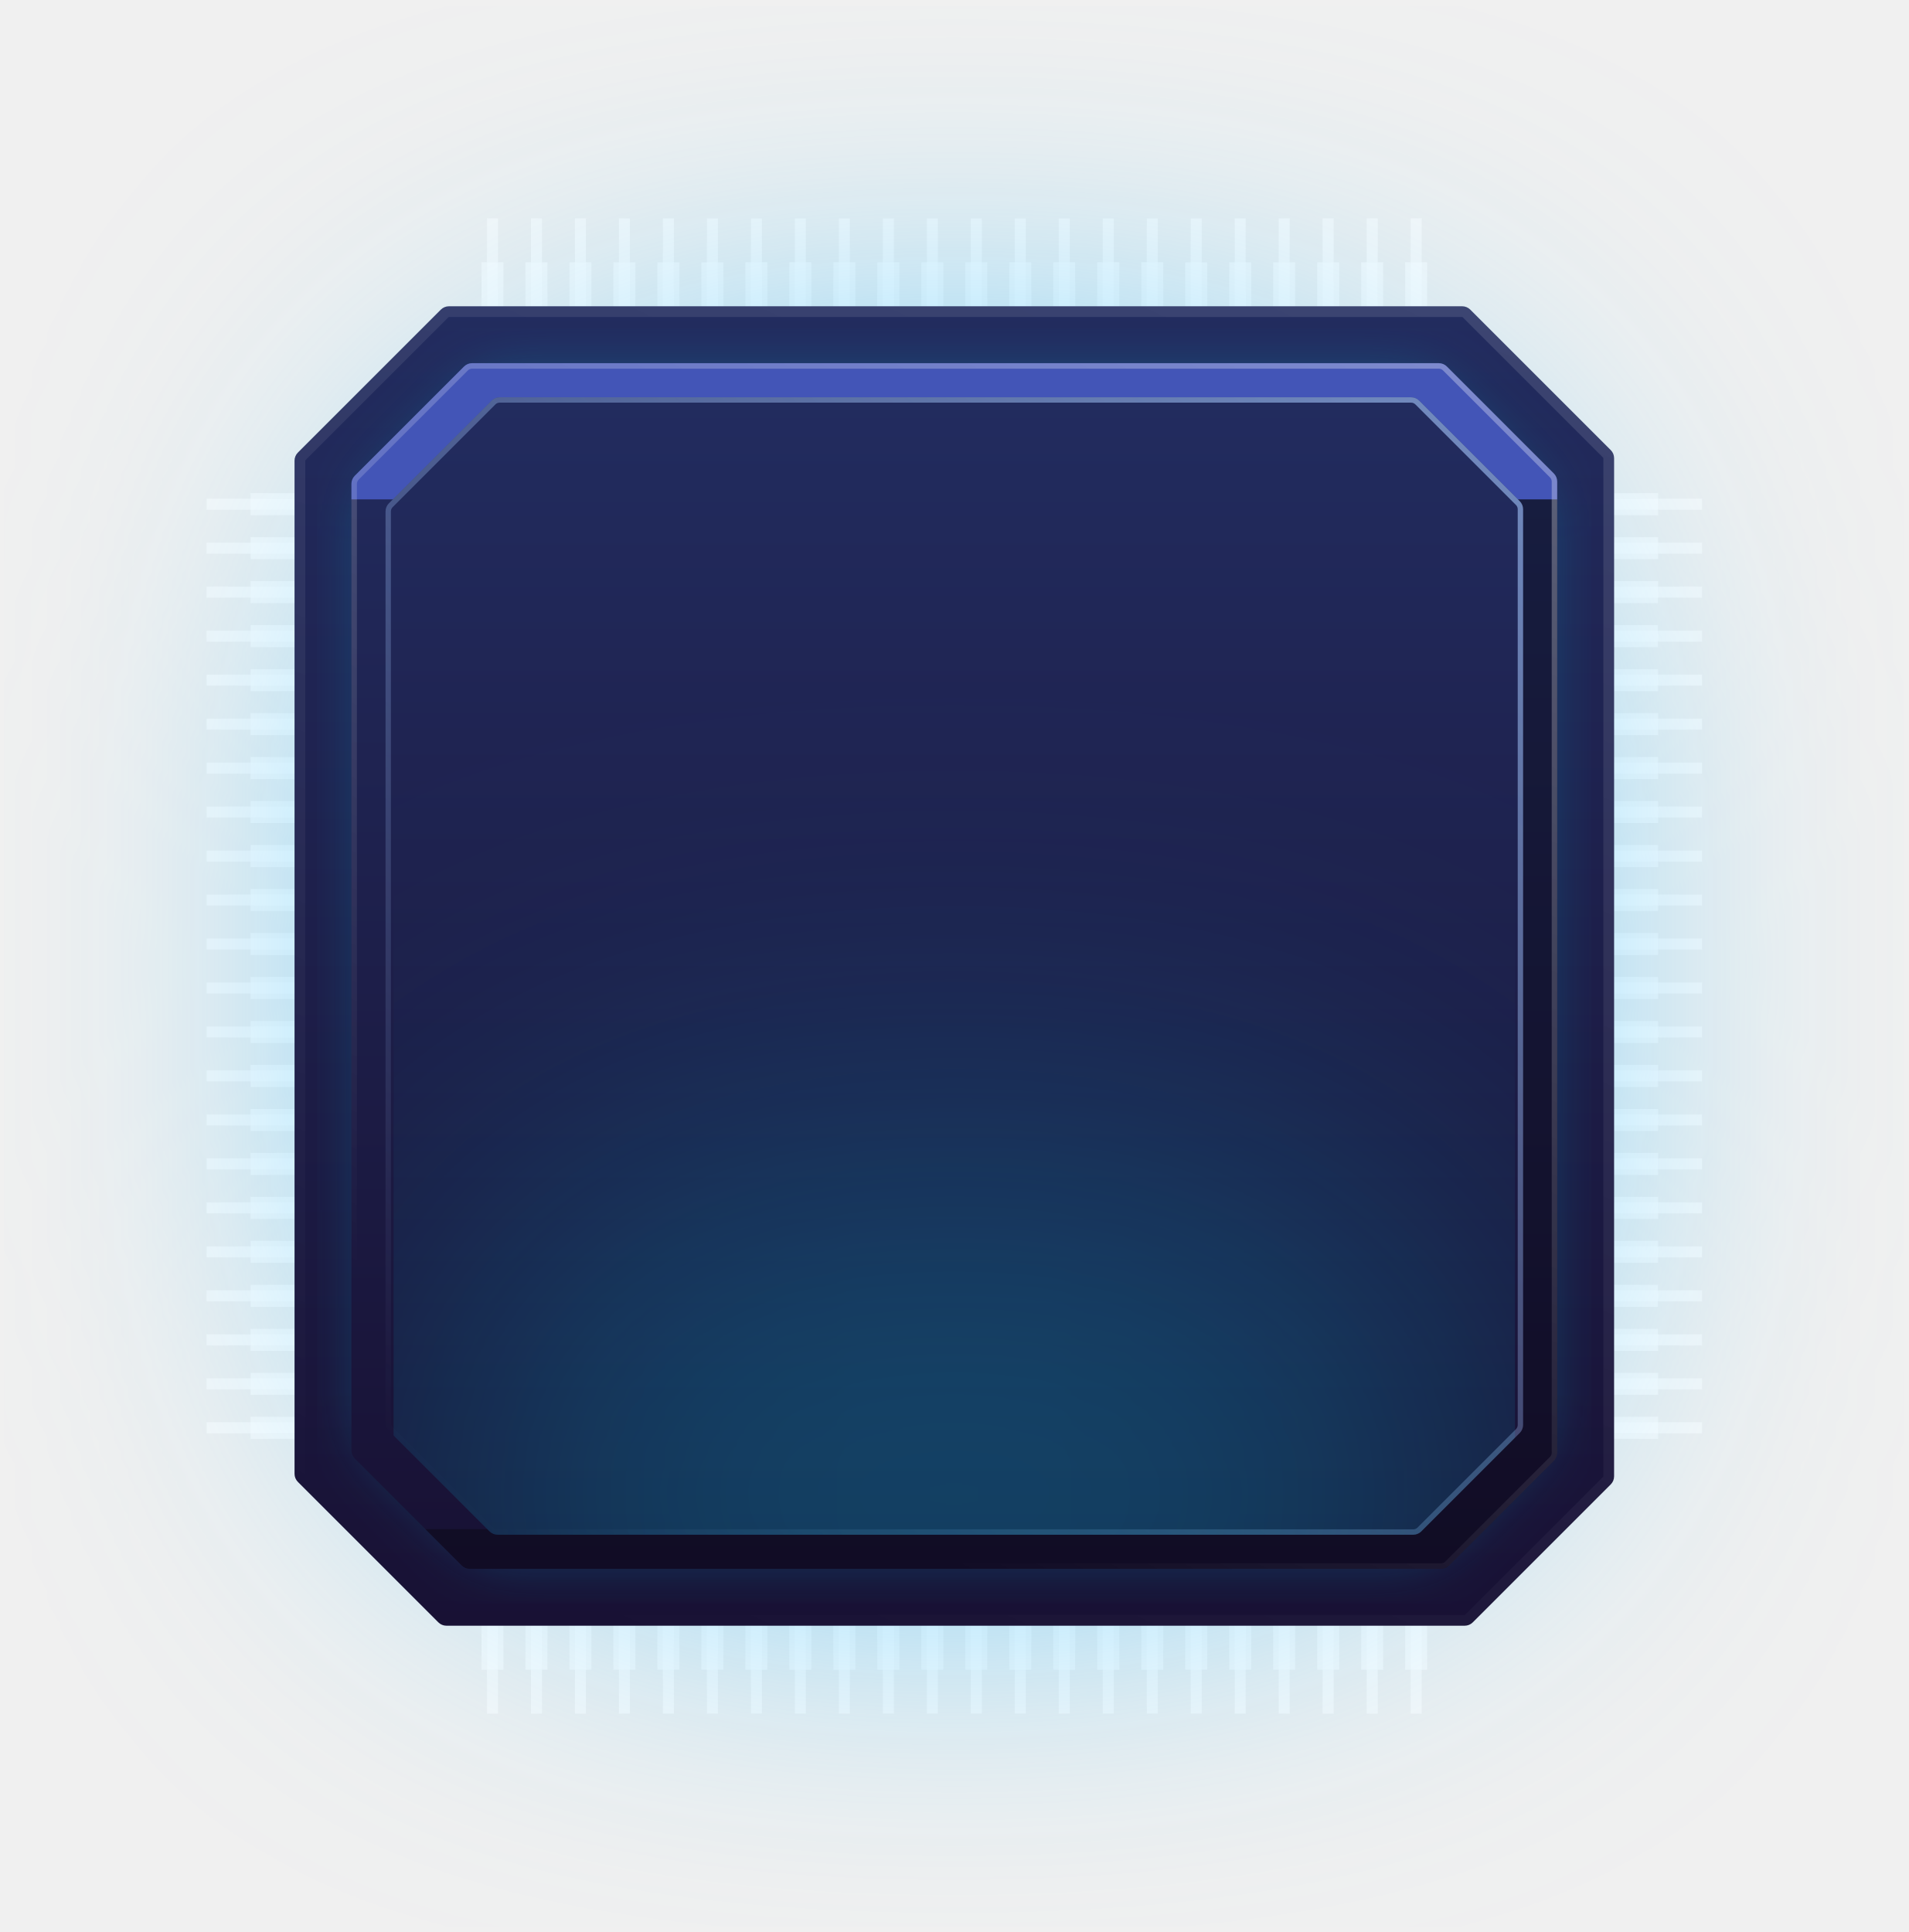
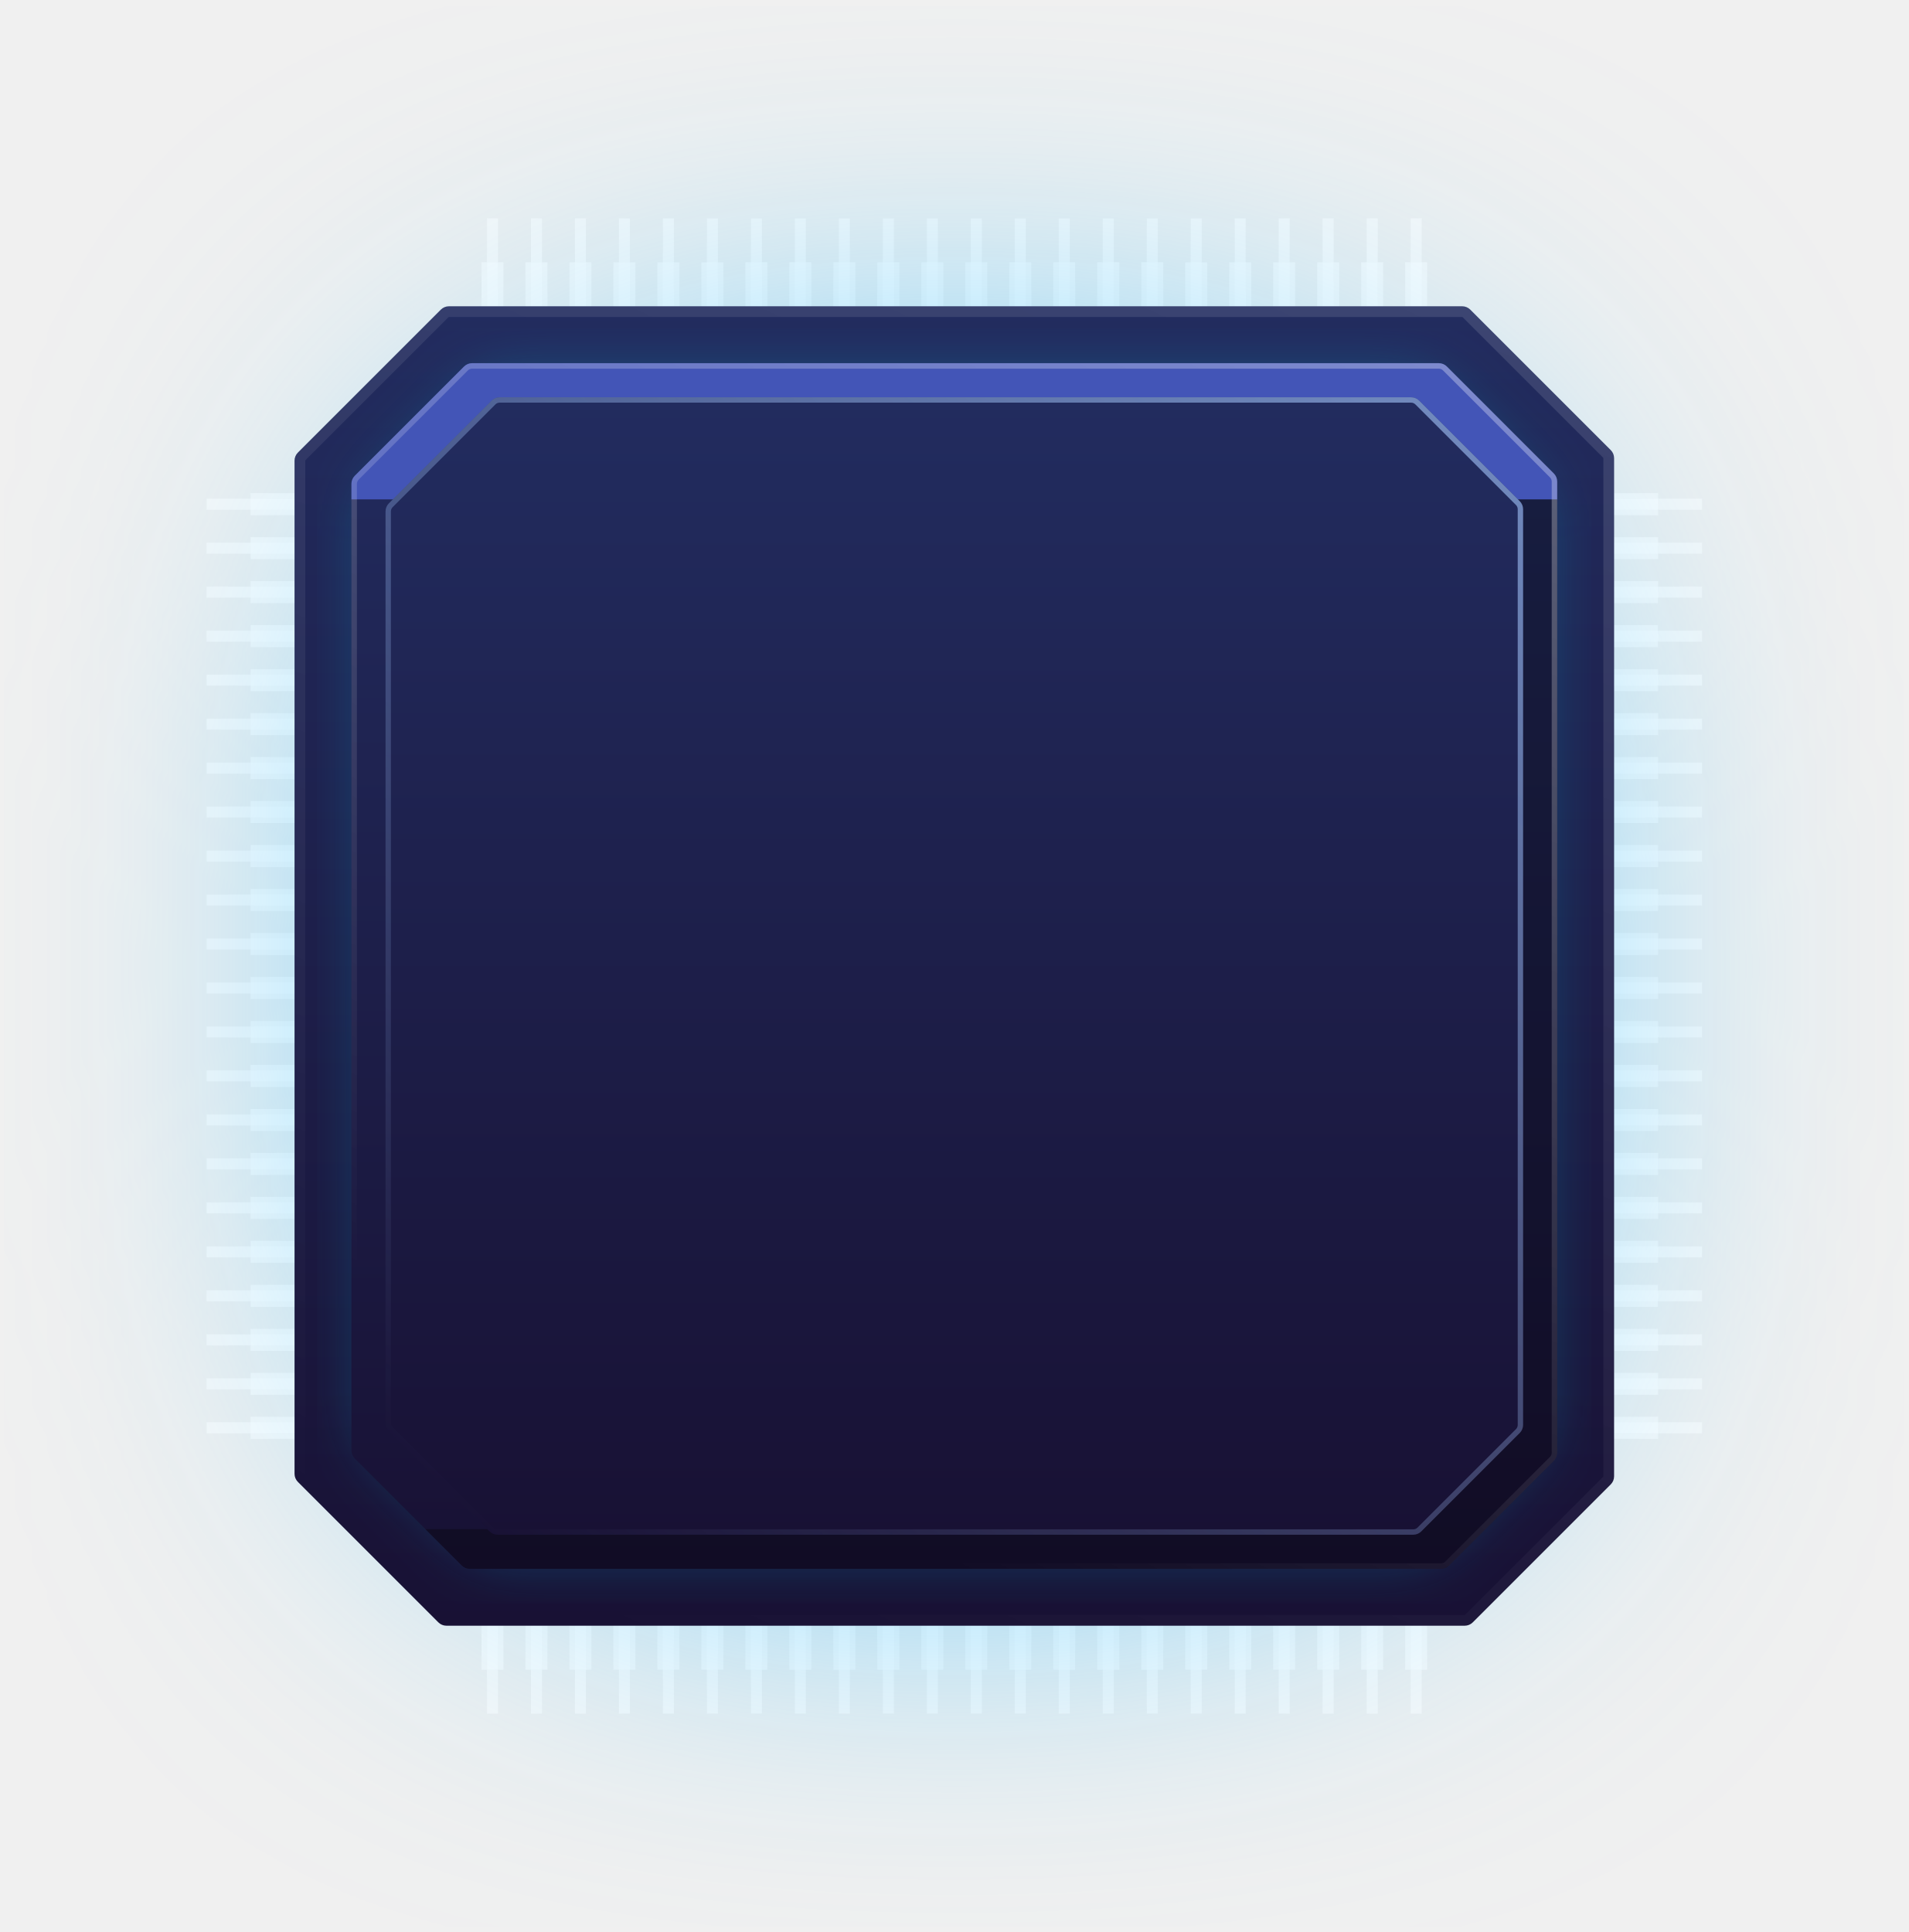
<svg xmlns="http://www.w3.org/2000/svg" width="162" height="164" viewBox="0 0 162 164" fill="none">
  <path d="M41.8 22.267L41.8 141.733" stroke="white" stroke-opacity="0.6" stroke-width="1.867" />
  <path d="M45.533 22.267L45.533 141.733" stroke="white" stroke-opacity="0.6" stroke-width="1.867" />
  <path d="M49.267 22.267L49.267 141.733" stroke="white" stroke-opacity="0.6" stroke-width="1.867" />
  <path d="M53 22.267L53 141.733" stroke="white" stroke-opacity="0.6" stroke-width="1.867" />
  <path d="M56.733 22.267L56.733 141.733" stroke="white" stroke-opacity="0.6" stroke-width="1.867" />
  <path d="M60.467 22.267L60.467 141.733" stroke="white" stroke-opacity="0.6" stroke-width="1.867" />
  <path d="M64.2 22.267L64.2 141.733" stroke="white" stroke-opacity="0.6" stroke-width="1.867" />
  <path d="M67.933 22.267L67.933 141.733" stroke="white" stroke-opacity="0.6" stroke-width="1.867" />
  <path d="M71.667 22.267L71.667 141.733" stroke="white" stroke-opacity="0.6" stroke-width="1.867" />
  <path d="M75.4 22.267L75.4 141.733" stroke="white" stroke-opacity="0.6" stroke-width="1.867" />
  <path d="M79.133 22.267L79.134 141.733" stroke="white" stroke-opacity="0.6" stroke-width="1.867" />
  <path d="M82.867 22.267L82.867 141.733" stroke="white" stroke-opacity="0.6" stroke-width="1.867" />
  <path d="M86.6 22.267L86.6 141.733" stroke="white" stroke-opacity="0.6" stroke-width="1.867" />
  <path d="M90.334 22.267L90.334 141.733" stroke="white" stroke-opacity="0.6" stroke-width="1.867" />
  <path d="M94.067 22.267L94.067 141.733" stroke="white" stroke-opacity="0.6" stroke-width="1.867" />
  <path d="M97.8 22.267L97.8 141.733" stroke="white" stroke-opacity="0.6" stroke-width="1.867" />
  <path d="M101.533 22.267L101.533 141.733" stroke="white" stroke-opacity="0.6" stroke-width="1.867" />
  <path d="M105.267 22.267L105.267 141.733" stroke="white" stroke-opacity="0.6" stroke-width="1.867" />
  <path d="M109 22.267L109 141.733" stroke="white" stroke-opacity="0.6" stroke-width="1.867" />
  <path d="M112.733 22.267L112.733 141.733" stroke="white" stroke-opacity="0.6" stroke-width="1.867" />
  <path d="M116.467 22.267L116.467 141.733" stroke="white" stroke-opacity="0.6" stroke-width="1.867" />
  <path d="M120.2 22.267L120.2 141.733" stroke="white" stroke-opacity="0.6" stroke-width="1.867" />
  <path d="M41.8 18.533L41.8 145.467" stroke="white" stroke-opacity="0.6" stroke-width="0.933" />
  <path d="M45.533 18.533L45.533 145.466" stroke="white" stroke-opacity="0.6" stroke-width="0.933" />
  <path d="M49.267 18.533L49.267 145.466" stroke="white" stroke-opacity="0.6" stroke-width="0.933" />
  <path d="M53 18.533L53 145.466" stroke="white" stroke-opacity="0.6" stroke-width="0.933" />
  <path d="M56.733 18.533L56.733 145.466" stroke="white" stroke-opacity="0.6" stroke-width="0.933" />
  <path d="M60.467 18.533L60.467 145.466" stroke="white" stroke-opacity="0.6" stroke-width="0.933" />
  <path d="M64.2 18.533L64.2 145.466" stroke="white" stroke-opacity="0.6" stroke-width="0.933" />
  <path d="M67.933 18.533L67.933 145.466" stroke="white" stroke-opacity="0.6" stroke-width="0.933" />
  <path d="M71.667 18.533L71.667 145.466" stroke="white" stroke-opacity="0.6" stroke-width="0.933" />
  <path d="M75.4 18.533L75.4 145.466" stroke="white" stroke-opacity="0.6" stroke-width="0.933" />
  <path d="M79.133 18.533L79.134 145.466" stroke="white" stroke-opacity="0.6" stroke-width="0.933" />
  <path d="M82.867 18.533L82.867 145.466" stroke="white" stroke-opacity="0.6" stroke-width="0.933" />
  <path d="M86.6 18.533L86.6 145.466" stroke="white" stroke-opacity="0.6" stroke-width="0.933" />
  <path d="M90.334 18.533L90.334 145.466" stroke="white" stroke-opacity="0.6" stroke-width="0.933" />
  <path d="M94.067 18.533L94.067 145.466" stroke="white" stroke-opacity="0.6" stroke-width="0.933" />
  <path d="M97.8 18.533L97.8 145.466" stroke="white" stroke-opacity="0.6" stroke-width="0.933" />
  <path d="M101.533 18.533L101.533 145.466" stroke="white" stroke-opacity="0.6" stroke-width="0.933" />
  <path d="M105.267 18.533L105.267 145.466" stroke="white" stroke-opacity="0.6" stroke-width="0.933" />
  <path d="M109 18.533L109 145.466" stroke="white" stroke-opacity="0.6" stroke-width="0.933" />
  <path d="M112.733 18.533L112.733 145.466" stroke="white" stroke-opacity="0.6" stroke-width="0.933" />
  <path d="M116.467 18.533L116.467 145.466" stroke="white" stroke-opacity="0.6" stroke-width="0.933" />
  <path d="M120.2 18.533L120.2 145.466" stroke="white" stroke-opacity="0.6" stroke-width="0.933" />
  <path d="M144.467 42.8L17.534 42.8" stroke="white" stroke-opacity="0.6" stroke-width="0.933" />
  <path d="M144.467 46.533L17.534 46.533" stroke="white" stroke-opacity="0.6" stroke-width="0.933" />
  <path d="M144.467 50.267L17.534 50.267" stroke="white" stroke-opacity="0.6" stroke-width="0.933" />
  <path d="M144.467 54L17.534 54" stroke="white" stroke-opacity="0.6" stroke-width="0.933" />
  <path d="M144.467 57.733L17.534 57.733" stroke="white" stroke-opacity="0.6" stroke-width="0.933" />
  <path d="M144.467 61.467L17.534 61.467" stroke="white" stroke-opacity="0.6" stroke-width="0.933" />
  <path d="M144.467 65.2L17.534 65.2" stroke="white" stroke-opacity="0.6" stroke-width="0.933" />
  <path d="M144.467 68.933L17.534 68.933" stroke="white" stroke-opacity="0.6" stroke-width="0.933" />
  <path d="M144.467 72.667L17.534 72.667" stroke="white" stroke-opacity="0.6" stroke-width="0.933" />
  <path d="M144.467 76.4L17.534 76.4" stroke="white" stroke-opacity="0.6" stroke-width="0.933" />
  <path d="M144.467 80.133L17.534 80.133" stroke="white" stroke-opacity="0.6" stroke-width="0.933" />
  <path d="M144.467 83.867L17.534 83.867" stroke="white" stroke-opacity="0.6" stroke-width="0.933" />
  <path d="M144.467 87.6L17.534 87.6" stroke="white" stroke-opacity="0.6" stroke-width="0.933" />
  <path d="M144.467 91.333L17.534 91.333" stroke="white" stroke-opacity="0.6" stroke-width="0.933" />
  <path d="M144.467 95.067L17.534 95.067" stroke="white" stroke-opacity="0.6" stroke-width="0.933" />
  <path d="M144.467 98.8L17.534 98.8" stroke="white" stroke-opacity="0.6" stroke-width="0.933" />
  <path d="M144.467 102.533L17.534 102.533" stroke="white" stroke-opacity="0.6" stroke-width="0.933" />
  <path d="M144.467 106.267L17.534 106.267" stroke="white" stroke-opacity="0.6" stroke-width="0.933" />
  <path d="M144.467 110L17.534 110" stroke="white" stroke-opacity="0.6" stroke-width="0.933" />
  <path d="M144.467 113.733L17.534 113.733" stroke="white" stroke-opacity="0.6" stroke-width="0.933" />
  <path d="M144.467 117.467L17.534 117.467" stroke="white" stroke-opacity="0.6" stroke-width="0.933" />
  <path d="M144.467 121.2L17.534 121.2" stroke="white" stroke-opacity="0.6" stroke-width="0.933" />
  <path d="M140.733 42.8L21.267 42.8" stroke="white" stroke-opacity="0.6" stroke-width="1.867" />
  <path d="M140.733 46.533L21.267 46.533" stroke="white" stroke-opacity="0.6" stroke-width="1.867" />
  <path d="M140.733 50.267L21.267 50.267" stroke="white" stroke-opacity="0.6" stroke-width="1.867" />
  <path d="M140.733 54L21.267 54" stroke="white" stroke-opacity="0.6" stroke-width="1.867" />
  <path d="M140.733 57.733L21.267 57.733" stroke="white" stroke-opacity="0.6" stroke-width="1.867" />
  <path d="M140.733 61.467L21.267 61.467" stroke="white" stroke-opacity="0.6" stroke-width="1.867" />
  <path d="M140.733 65.2L21.267 65.2" stroke="white" stroke-opacity="0.6" stroke-width="1.867" />
  <path d="M140.733 68.933L21.267 68.933" stroke="white" stroke-opacity="0.6" stroke-width="1.867" />
  <path d="M140.733 72.667L21.267 72.667" stroke="white" stroke-opacity="0.6" stroke-width="1.867" />
  <path d="M140.733 76.4L21.267 76.4" stroke="white" stroke-opacity="0.6" stroke-width="1.867" />
  <path d="M140.733 80.133L21.267 80.133" stroke="white" stroke-opacity="0.6" stroke-width="1.867" />
  <path d="M140.733 83.867L21.267 83.867" stroke="white" stroke-opacity="0.6" stroke-width="1.867" />
  <path d="M140.733 87.6L21.267 87.6" stroke="white" stroke-opacity="0.6" stroke-width="1.867" />
  <path d="M140.733 91.333L21.267 91.333" stroke="white" stroke-opacity="0.6" stroke-width="1.867" />
  <path d="M140.733 95.067L21.267 95.067" stroke="white" stroke-opacity="0.6" stroke-width="1.867" />
  <path d="M140.733 98.8L21.267 98.8" stroke="white" stroke-opacity="0.6" stroke-width="1.867" />
  <path d="M140.733 102.533L21.267 102.533" stroke="white" stroke-opacity="0.6" stroke-width="1.867" />
  <path d="M140.733 106.267L21.267 106.267" stroke="white" stroke-opacity="0.6" stroke-width="1.867" />
  <path d="M140.733 110L21.267 110" stroke="white" stroke-opacity="0.6" stroke-width="1.867" />
  <path d="M140.733 113.733L21.267 113.733" stroke="white" stroke-opacity="0.6" stroke-width="1.867" />
  <path d="M140.733 117.467L21.267 117.467" stroke="white" stroke-opacity="0.6" stroke-width="1.867" />
  <path d="M140.733 121.2L21.267 121.2" stroke="white" stroke-opacity="0.6" stroke-width="1.867" />
  <g filter="url(#filter0_f_13_11318)">
    <rect x="37.702" y="37.86" width="86.504" height="88.325" rx="21.854" fill="#2FBDFF" />
  </g>
  <mask id="path-90-inside-1_13_11318" fill="white">
    <path fill-rule="evenodd" clip-rule="evenodd" d="M37.419 26.283C37.6 26.102 37.846 26 38.102 26H124.109C124.365 26 124.611 26.102 124.792 26.283L136.717 38.208C136.898 38.389 137 38.634 137 38.891V125.322C137 125.578 136.898 125.823 136.717 126.004L125.005 137.717C124.824 137.898 124.578 138 124.322 138H37.891C37.635 138 37.389 137.898 37.208 137.717L25.283 125.792C25.102 125.611 25 125.365 25 125.109V39.102C25 38.846 25.102 38.6 25.283 38.419L37.419 26.283Z" />
  </mask>
  <path fill-rule="evenodd" clip-rule="evenodd" d="M37.419 26.283C37.6 26.102 37.846 26 38.102 26H124.109C124.365 26 124.611 26.102 124.792 26.283L136.717 38.208C136.898 38.389 137 38.634 137 38.891V125.322C137 125.578 136.898 125.823 136.717 126.004L125.005 137.717C124.824 137.898 124.578 138 124.322 138H37.891C37.635 138 37.389 137.898 37.208 137.717L25.283 125.792C25.102 125.611 25 125.365 25 125.109V39.102C25 38.846 25.102 38.6 25.283 38.419L37.419 26.283Z" fill="url(#paint0_linear_13_11318)" />
-   <path d="M25.283 38.419L25.927 39.063L25.283 38.419ZM25.283 125.792L24.639 126.436L25.283 125.792ZM37.208 137.717L36.564 138.361L36.564 138.361L37.208 137.717ZM136.717 38.208L137.361 37.564L136.717 38.208ZM124.792 26.283L124.148 26.927L124.792 26.283ZM124.109 25.089H38.102V26.91H124.109V25.089ZM137.361 37.564L125.436 25.639L124.148 26.927L136.073 38.852L137.361 37.564ZM137.911 125.322V38.891H136.089V125.322H137.911ZM125.648 138.361L137.361 126.648L136.073 125.361L124.361 137.073L125.648 138.361ZM37.891 138.91H124.322V137.089H37.891V138.91ZM24.639 126.436L36.564 138.361L37.852 137.073L25.927 125.148L24.639 126.436ZM24.089 39.102V125.109H25.911V39.102H24.089ZM36.775 25.639L24.639 37.775L25.927 39.063L38.063 26.927L36.775 25.639ZM25.911 39.102C25.911 39.087 25.916 39.073 25.927 39.063L24.639 37.775C24.287 38.127 24.089 38.604 24.089 39.102H25.911ZM25.927 125.148C25.916 125.138 25.911 125.124 25.911 125.109H24.089C24.089 125.607 24.287 126.084 24.639 126.436L25.927 125.148ZM37.891 137.089C37.876 137.089 37.862 137.084 37.852 137.073L36.564 138.361C36.916 138.713 37.393 138.91 37.891 138.91V137.089ZM124.361 137.073C124.35 137.084 124.336 137.089 124.322 137.089V138.91C124.819 138.91 125.297 138.713 125.648 138.361L124.361 137.073ZM136.089 125.322C136.089 125.336 136.084 125.35 136.073 125.361L137.361 126.648C137.713 126.296 137.911 125.819 137.911 125.322H136.089ZM136.073 38.852C136.084 38.862 136.089 38.876 136.089 38.891H137.911C137.911 38.393 137.713 37.916 137.361 37.564L136.073 38.852ZM38.102 25.089C37.605 25.089 37.127 25.287 36.775 25.639L38.063 26.927C38.074 26.916 38.087 26.91 38.102 26.91V25.089ZM124.109 26.91C124.124 26.91 124.138 26.916 124.148 26.927L125.436 25.639C125.084 25.287 124.607 25.089 124.109 25.089V26.91Z" fill="url(#paint1_linear_13_11318)" fill-opacity="0.12" mask="url(#path-90-inside-1_13_11318)" />
+   <path d="M25.283 38.419L25.927 39.063L25.283 38.419ZM25.283 125.792L24.639 126.436L25.283 125.792ZM37.208 137.717L36.564 138.361L37.208 137.717ZM136.717 38.208L137.361 37.564L136.717 38.208ZM124.792 26.283L124.148 26.927L124.792 26.283ZM124.109 25.089H38.102V26.91H124.109V25.089ZM137.361 37.564L125.436 25.639L124.148 26.927L136.073 38.852L137.361 37.564ZM137.911 125.322V38.891H136.089V125.322H137.911ZM125.648 138.361L137.361 126.648L136.073 125.361L124.361 137.073L125.648 138.361ZM37.891 138.91H124.322V137.089H37.891V138.91ZM24.639 126.436L36.564 138.361L37.852 137.073L25.927 125.148L24.639 126.436ZM24.089 39.102V125.109H25.911V39.102H24.089ZM36.775 25.639L24.639 37.775L25.927 39.063L38.063 26.927L36.775 25.639ZM25.911 39.102C25.911 39.087 25.916 39.073 25.927 39.063L24.639 37.775C24.287 38.127 24.089 38.604 24.089 39.102H25.911ZM25.927 125.148C25.916 125.138 25.911 125.124 25.911 125.109H24.089C24.089 125.607 24.287 126.084 24.639 126.436L25.927 125.148ZM37.891 137.089C37.876 137.089 37.862 137.084 37.852 137.073L36.564 138.361C36.916 138.713 37.393 138.91 37.891 138.91V137.089ZM124.361 137.073C124.35 137.084 124.336 137.089 124.322 137.089V138.91C124.819 138.91 125.297 138.713 125.648 138.361L124.361 137.073ZM136.089 125.322C136.089 125.336 136.084 125.35 136.073 125.361L137.361 126.648C137.713 126.296 137.911 125.819 137.911 125.322H136.089ZM136.073 38.852C136.084 38.862 136.089 38.876 136.089 38.891H137.911C137.911 38.393 137.713 37.916 137.361 37.564L136.073 38.852ZM38.102 25.089C37.605 25.089 37.127 25.287 36.775 25.639L38.063 26.927C38.074 26.916 38.087 26.91 38.102 26.91V25.089ZM124.109 26.91C124.124 26.91 124.138 26.916 124.148 26.927L125.436 25.639C125.084 25.287 124.607 25.089 124.109 25.089V26.91Z" fill="url(#paint1_linear_13_11318)" fill-opacity="0.12" mask="url(#path-90-inside-1_13_11318)" />
  <g filter="url(#filter1_f_13_11318)">
    <path d="M33.007 42.727L33.462 43.182L33.007 42.727ZM33.007 121.455L33.462 121L33.007 121.455ZM41.544 129.993L41.089 130.448L41.544 129.993ZM128.993 42.544L129.448 42.089L128.993 42.544ZM120.456 34.007L120.001 34.462L120.456 34.007ZM119.773 33.08H42.41V34.368H119.773V33.08ZM129.448 42.089L120.911 33.552L120.001 34.462L128.538 42.999L129.448 42.089ZM129.92 120.956V43.227H128.632V120.956H129.92ZM121.094 130.448L129.448 122.094L128.538 121.183L120.184 129.538L121.094 130.448ZM42.227 130.919H119.956V129.632H42.227V130.919ZM32.552 121.91L41.089 130.448L42 129.538L33.462 121L32.552 121.91ZM32.08 43.41V120.773H33.368V43.41H32.08ZM41.272 33.552L32.552 42.272L33.462 43.182L42.182 34.462L41.272 33.552ZM33.368 43.41C33.368 43.325 33.402 43.243 33.462 43.182L32.552 42.272C32.25 42.574 32.08 42.983 32.08 43.41H33.368ZM33.462 121C33.402 120.94 33.368 120.858 33.368 120.773H32.08C32.08 121.199 32.25 121.609 32.552 121.91L33.462 121ZM42.227 129.632C42.142 129.632 42.06 129.598 42 129.538L41.089 130.448C41.391 130.75 41.8 130.919 42.227 130.919V129.632ZM120.184 129.538C120.123 129.598 120.041 129.632 119.956 129.632V130.919C120.383 130.919 120.792 130.75 121.094 130.448L120.184 129.538ZM128.632 120.956C128.632 121.041 128.598 121.123 128.538 121.183L129.448 122.094C129.75 121.792 129.92 121.383 129.92 120.956H128.632ZM128.538 42.999C128.598 43.059 128.632 43.141 128.632 43.227H129.92C129.92 42.8 129.75 42.391 129.448 42.089L128.538 42.999ZM42.41 33.08C41.983 33.08 41.574 33.25 41.272 33.552L42.182 34.462C42.243 34.401 42.325 34.368 42.41 34.368V33.08ZM119.773 34.368C119.858 34.368 119.94 34.401 120.001 34.462L120.911 33.552C120.609 33.25 120.2 33.08 119.773 33.08V34.368Z" fill="#02AACF" />
  </g>
  <path fill-rule="evenodd" clip-rule="evenodd" d="M39.388 31.11C39.569 30.929 39.814 30.828 40.07 30.828H122.123C122.379 30.828 122.625 30.929 122.806 31.11L131.89 40.194C132.071 40.375 132.172 40.621 132.172 40.877V123.317C132.172 123.573 132.071 123.819 131.89 124L123 132.889C122.819 133.071 122.574 133.172 122.317 133.172H39.877C39.621 133.172 39.375 133.071 39.194 132.889L30.11 123.806C29.929 123.625 29.828 123.379 29.828 123.123V41.07C29.828 40.814 29.929 40.569 30.11 40.387L39.388 31.11Z" fill="url(#paint2_linear_13_11318)" />
  <mask id="mask0_13_11318" style="mask-type:alpha" maskUnits="userSpaceOnUse" x="31" y="29" width="123" height="127">
    <path fill-rule="evenodd" clip-rule="evenodd" d="M127.894 29.642H153.39V137.089L144.285 137.089L138.821 137.089V155.301L31.374 155.301L31.374 129.805L118.789 129.805V121.61H127.894V29.642Z" fill="black" />
  </mask>
  <g mask="url(#mask0_13_11318)">
    <path fill-rule="evenodd" clip-rule="evenodd" d="M39.388 31.11C39.569 30.929 39.814 30.828 40.07 30.828H122.123C122.379 30.828 122.625 30.929 122.806 31.11L131.89 40.194C132.071 40.375 132.172 40.621 132.172 40.877V123.317C132.172 123.573 132.071 123.819 131.89 124L123 132.89C122.819 133.071 122.574 133.172 122.317 133.172H39.877C39.621 133.172 39.375 133.071 39.194 132.89L30.11 123.806C29.929 123.625 29.828 123.379 29.828 123.123V41.07C29.828 40.814 29.929 40.569 30.11 40.387L39.388 31.11Z" fill="black" fill-opacity="0.3" />
  </g>
  <mask id="mask1_13_11318" style="mask-type:alpha" maskUnits="userSpaceOnUse" x="29" y="29" width="104" height="14">
    <rect x="29.553" y="29.642" width="102.894" height="12.748" fill="#4355B7" />
  </mask>
  <g mask="url(#mask1_13_11318)">
-     <path fill-rule="evenodd" clip-rule="evenodd" d="M39.388 31.11C39.569 30.929 39.814 30.828 40.07 30.828H122.123C122.379 30.828 122.625 30.929 122.806 31.11L131.89 40.194C132.071 40.376 132.172 40.621 132.172 40.877V123.317C132.172 123.574 132.071 123.819 131.89 124L123 132.89C122.819 133.071 122.574 133.172 122.317 133.172H39.877C39.621 133.172 39.375 133.071 39.194 132.89L30.11 123.806C29.929 123.625 29.828 123.379 29.828 123.123V41.07C29.828 40.814 29.929 40.569 30.11 40.388L39.388 31.11Z" fill="#4355B7" />
+     <path fill-rule="evenodd" clip-rule="evenodd" d="M39.388 31.11C39.569 30.929 39.814 30.828 40.07 30.828H122.123C122.379 30.828 122.625 30.929 122.806 31.11L131.89 40.194C132.071 40.376 132.172 40.621 132.172 40.877V123.317C132.172 123.574 132.071 123.819 131.89 124L123 132.89C122.819 133.071 122.574 133.172 122.317 133.172H39.877C39.621 133.172 39.375 133.071 39.194 132.89L30.11 123.806C29.929 123.625 29.828 123.38 29.828 123.123V41.07C29.828 40.814 29.929 40.569 30.11 40.388L39.388 31.11Z" fill="#4355B7" />
  </g>
  <mask id="path-98-inside-2_13_11318" fill="white">
    <path fill-rule="evenodd" clip-rule="evenodd" d="M41.727 34.007C41.908 33.826 42.154 33.724 42.41 33.724H119.773C120.029 33.724 120.275 33.826 120.456 34.007L128.993 42.544C129.174 42.725 129.276 42.971 129.276 43.227V120.955C129.276 121.212 129.174 121.457 128.993 121.638L120.638 129.993C120.457 130.174 120.212 130.276 119.956 130.276H42.227C41.971 130.276 41.726 130.174 41.545 129.993L33.007 121.455C32.826 121.274 32.724 121.029 32.724 120.772V43.41C32.724 43.154 32.826 42.908 33.007 42.727L41.727 34.007Z" />
  </mask>
  <path fill-rule="evenodd" clip-rule="evenodd" d="M41.727 34.007C41.908 33.826 42.154 33.724 42.41 33.724H119.773C120.029 33.724 120.275 33.826 120.456 34.007L128.993 42.544C129.174 42.725 129.276 42.971 129.276 43.227V120.955C129.276 121.212 129.174 121.457 128.993 121.638L120.638 129.993C120.457 130.174 120.212 130.276 119.956 130.276H42.227C41.971 130.276 41.726 130.174 41.545 129.993L33.007 121.455C32.826 121.274 32.724 121.029 32.724 120.772V43.41C32.724 43.154 32.826 42.908 33.007 42.727L41.727 34.007Z" fill="url(#paint3_linear_13_11318)" />
  <path d="M33.007 42.727L33.329 43.049L33.007 42.727ZM33.007 121.455L33.329 121.133L33.007 121.455ZM41.545 129.993L41.867 129.671L41.545 129.993ZM128.993 42.544L128.671 42.866L128.993 42.544ZM120.456 34.007L120.778 33.685L120.456 34.007ZM119.773 33.269H42.41V34.179H119.773V33.269ZM129.315 42.222L120.778 33.685L120.134 34.329L128.671 42.866L129.315 42.222ZM129.731 120.955V43.227H128.821V120.955H129.731ZM120.96 130.315L129.315 121.96L128.671 121.316L120.316 129.671L120.96 130.315ZM42.227 130.731H119.956V129.82H42.227V130.731ZM32.685 121.777L41.223 130.315L41.867 129.671L33.329 121.133L32.685 121.777ZM32.269 43.41V120.772H33.179V43.41H32.269ZM41.405 33.685L32.685 42.405L33.329 43.049L42.049 34.329L41.405 33.685ZM33.179 43.41C33.179 43.274 33.233 43.145 33.329 43.049L32.685 42.405C32.419 42.671 32.269 43.033 32.269 43.41H33.179ZM33.329 121.133C33.233 121.038 33.179 120.908 33.179 120.772H32.269C32.269 121.149 32.419 121.511 32.685 121.777L33.329 121.133ZM42.227 129.82C42.092 129.82 41.962 129.767 41.867 129.671L41.223 130.315C41.489 130.581 41.85 130.731 42.227 130.731V129.82ZM120.316 129.671C120.221 129.767 120.091 129.82 119.956 129.82V130.731C120.332 130.731 120.694 130.581 120.96 130.315L120.316 129.671ZM128.821 120.955C128.821 121.091 128.767 121.221 128.671 121.316L129.315 121.96C129.581 121.694 129.731 121.332 129.731 120.955H128.821ZM128.671 42.866C128.767 42.962 128.821 43.091 128.821 43.227H129.731C129.731 42.85 129.581 42.489 129.315 42.222L128.671 42.866ZM42.41 33.269C42.033 33.269 41.672 33.418 41.405 33.685L42.049 34.329C42.145 34.233 42.275 34.179 42.41 34.179V33.269ZM119.773 34.179C119.908 34.179 120.038 34.233 120.134 34.329L120.778 33.685C120.511 33.418 120.15 33.269 119.773 33.269V34.179Z" fill="url(#paint4_linear_13_11318)" mask="url(#path-98-inside-2_13_11318)" />
-   <g clip-path="url(#clip0_13_11318)">
-     <mask id="mask2_13_11318" style="mask-type:alpha" maskUnits="userSpaceOnUse" x="32" y="33" width="98" height="98">
-       <mask id="path-100-inside-3_13_11318" fill="white">
-         <path fill-rule="evenodd" clip-rule="evenodd" d="M41.727 34.007C41.908 33.826 42.154 33.724 42.41 33.724H119.773C120.029 33.724 120.275 33.826 120.456 34.007L128.993 42.544C129.174 42.725 129.276 42.971 129.276 43.227V120.956C129.276 121.212 129.174 121.457 128.993 121.638L120.638 129.993C120.457 130.174 120.212 130.276 119.956 130.276H42.227C41.971 130.276 41.726 130.174 41.545 129.993L33.007 121.455C32.826 121.274 32.724 121.029 32.724 120.773V43.41C32.724 43.154 32.826 42.908 33.007 42.727L41.727 34.007Z" />
-       </mask>
-       <path fill-rule="evenodd" clip-rule="evenodd" d="M41.727 34.007C41.908 33.826 42.154 33.724 42.41 33.724H119.773C120.029 33.724 120.275 33.826 120.456 34.007L128.993 42.544C129.174 42.725 129.276 42.971 129.276 43.227V120.956C129.276 121.212 129.174 121.457 128.993 121.638L120.638 129.993C120.457 130.174 120.212 130.276 119.956 130.276H42.227C41.971 130.276 41.726 130.174 41.545 129.993L33.007 121.455C32.826 121.274 32.724 121.029 32.724 120.773V43.41C32.724 43.154 32.826 42.908 33.007 42.727L41.727 34.007Z" fill="url(#paint5_linear_13_11318)" />
-       <path d="M33.007 42.727L33.329 43.049L33.007 42.727ZM33.007 121.455L33.329 121.133L33.007 121.455ZM41.545 129.993L41.867 129.671L41.545 129.993ZM128.993 42.544L128.671 42.866L128.993 42.544ZM120.456 34.007L120.778 33.685L120.456 34.007ZM119.773 33.269H42.41V34.179H119.773V33.269ZM129.315 42.222L120.778 33.685L120.134 34.329L128.671 42.866L129.315 42.222ZM129.731 120.956V43.227H128.821V120.956H129.731ZM120.96 130.315L129.315 121.96L128.671 121.316L120.316 129.671L120.96 130.315ZM42.227 130.731H119.956V129.82H42.227V130.731ZM32.685 121.777L41.223 130.315L41.867 129.671L33.329 121.133L32.685 121.777ZM32.269 43.41V120.773H33.179V43.41H32.269ZM41.405 33.685L32.685 42.405L33.329 43.049L42.049 34.329L41.405 33.685ZM33.179 43.41C33.179 43.274 33.233 43.145 33.329 43.049L32.685 42.405C32.419 42.672 32.269 43.033 32.269 43.41H33.179ZM33.329 121.133C33.233 121.038 33.179 120.908 33.179 120.773H32.269C32.269 121.149 32.419 121.511 32.685 121.777L33.329 121.133ZM42.227 129.82C42.092 129.82 41.962 129.767 41.867 129.671L41.223 130.315C41.489 130.581 41.85 130.731 42.227 130.731V129.82ZM120.316 129.671C120.221 129.767 120.091 129.82 119.956 129.82V130.731C120.332 130.731 120.694 130.581 120.96 130.315L120.316 129.671ZM128.821 120.956C128.821 121.091 128.767 121.221 128.671 121.316L129.315 121.96C129.581 121.694 129.731 121.332 129.731 120.956H128.821ZM128.671 42.866C128.767 42.962 128.821 43.092 128.821 43.227H129.731C129.731 42.85 129.581 42.489 129.315 42.222L128.671 42.866ZM42.41 33.269C42.033 33.269 41.672 33.418 41.405 33.685L42.049 34.329C42.145 34.233 42.275 34.179 42.41 34.179V33.269ZM119.773 34.179C119.908 34.179 120.038 34.233 120.134 34.329L120.778 33.685C120.511 33.418 120.15 33.269 119.773 33.269V34.179Z" fill="url(#paint6_linear_13_11318)" mask="url(#path-100-inside-3_13_11318)" />
-     </mask>
-     <g mask="url(#mask2_13_11318)">
-       <g filter="url(#filter2_f_13_11318)">
-         <rect x="33.4" y="96" width="95.2" height="61.6" rx="30.8" fill="#01E0FF" fill-opacity="0.24" />
-       </g>
-     </g>
-   </g>
-   <mask id="path-103-inside-4_13_11318" fill="white">
+   <mask id="path-100-inside-3_13_11318" fill="white">
    <path fill-rule="evenodd" clip-rule="evenodd" d="M39.388 31.11C39.569 30.929 39.814 30.828 40.07 30.828H122.123C122.379 30.828 122.625 30.929 122.806 31.11L131.89 40.194C132.071 40.375 132.172 40.621 132.172 40.877V123.317C132.172 123.573 132.071 123.819 131.89 124L123 132.889C122.819 133.071 122.574 133.172 122.317 133.172H39.877C39.621 133.172 39.375 133.071 39.194 132.889L30.11 123.806C29.929 123.625 29.828 123.379 29.828 123.123V41.07C29.828 40.814 29.929 40.569 30.11 40.387L39.388 31.11Z" />
  </mask>
-   <path d="M30.11 40.387L30.44 40.717L30.11 40.387ZM30.11 123.806L30.44 123.476L30.11 123.806ZM39.194 132.889L38.864 133.219L39.194 132.889ZM131.89 40.194L132.22 39.864L131.89 40.194ZM122.806 31.11L122.476 31.44L122.806 31.11ZM122.123 30.361H40.07V31.294H122.123V30.361ZM132.22 39.864L123.136 30.78L122.476 31.44L131.56 40.524L132.22 39.864ZM132.639 123.317V40.877H131.706V123.317H132.639ZM123.33 133.219L132.22 124.33L131.56 123.67L122.67 132.56L123.33 133.219ZM39.877 133.639H122.317V132.706H39.877V133.639ZM29.78 124.136L38.864 133.219L39.524 132.56L30.44 123.476L29.78 124.136ZM29.361 41.07V123.123H30.294V41.07H29.361ZM39.058 30.78L29.78 40.057L30.44 40.717L39.718 31.44L39.058 30.78ZM30.294 41.07C30.294 40.938 30.347 40.811 30.44 40.717L29.78 40.057C29.512 40.326 29.361 40.69 29.361 41.07H30.294ZM30.44 123.476C30.347 123.382 30.294 123.256 30.294 123.123H29.361C29.361 123.503 29.512 123.867 29.78 124.136L30.44 123.476ZM39.877 132.706C39.744 132.706 39.617 132.653 39.524 132.56L38.864 133.219C39.133 133.488 39.497 133.639 39.877 133.639V132.706ZM122.67 132.56C122.577 132.653 122.45 132.706 122.317 132.706V133.639C122.697 133.639 123.062 133.488 123.33 133.219L122.67 132.56ZM131.706 123.317C131.706 123.45 131.653 123.576 131.56 123.67L132.22 124.33C132.488 124.061 132.639 123.697 132.639 123.317H131.706ZM131.56 40.524C131.653 40.618 131.706 40.745 131.706 40.877H132.639C132.639 40.497 132.488 40.133 132.22 39.864L131.56 40.524ZM40.07 30.361C39.691 30.361 39.326 30.512 39.058 30.78L39.718 31.44C39.811 31.347 39.938 31.294 40.07 31.294V30.361ZM122.123 31.294C122.255 31.294 122.382 31.347 122.476 31.44L123.136 30.78C122.867 30.512 122.503 30.361 122.123 30.361V31.294Z" fill="url(#paint7_linear_13_11318)" mask="url(#path-103-inside-4_13_11318)" />
+   <path d="M30.11 40.387L30.44 40.717L30.11 40.387ZM30.11 123.806L30.44 123.476L30.11 123.806ZM39.194 132.889L38.864 133.219L39.194 132.889ZM131.89 40.194L132.22 39.864L131.89 40.194ZM122.806 31.11L122.476 31.44L122.806 31.11ZM122.123 30.361H40.07V31.294H122.123V30.361ZM132.22 39.864L123.136 30.78L122.476 31.44L131.56 40.524L132.22 39.864ZM132.639 123.317V40.877H131.706V123.317H132.639ZM123.33 133.219L132.22 124.33L131.56 123.67L122.67 132.56L123.33 133.219ZM39.877 133.639H122.317V132.706H39.877V133.639ZM29.78 124.136L38.864 133.219L39.524 132.56L30.44 123.476L29.78 124.136ZM29.361 41.07V123.123H30.294V41.07H29.361ZM39.058 30.78L29.78 40.057L30.44 40.717L39.718 31.44L39.058 30.78ZM30.294 41.07C30.294 40.938 30.347 40.811 30.44 40.717L29.78 40.057C29.512 40.326 29.361 40.69 29.361 41.07H30.294ZM30.44 123.476C30.347 123.382 30.294 123.256 30.294 123.123H29.361C29.361 123.503 29.512 123.867 29.78 124.136L30.44 123.476ZM39.877 132.706C39.744 132.706 39.617 132.653 39.524 132.56L38.864 133.219C39.133 133.488 39.497 133.639 39.877 133.639V132.706ZM122.67 132.56C122.577 132.653 122.45 132.706 122.317 132.706V133.639C122.697 133.639 123.062 133.488 123.33 133.219L122.67 132.56ZM131.706 123.317C131.706 123.45 131.653 123.576 131.56 123.67L132.22 124.33C132.488 124.061 132.639 123.697 132.639 123.317H131.706ZM131.56 40.524C131.653 40.618 131.706 40.745 131.706 40.877H132.639C132.639 40.497 132.488 40.133 132.22 39.864L131.56 40.524ZM40.07 30.361C39.691 30.361 39.326 30.512 39.058 30.78L39.718 31.44C39.811 31.347 39.938 31.294 40.07 31.294V30.361ZM122.123 31.294C122.255 31.294 122.382 31.347 122.476 31.44L123.136 30.78C122.867 30.512 122.503 30.361 122.123 30.361V31.294Z" fill="url(#paint5_linear_13_11318)" mask="url(#path-100-inside-3_13_11318)" />
  <defs>
    <filter id="filter0_f_13_11318" x="0.369" y="0.527" width="161.171" height="162.992" filterUnits="userSpaceOnUse" color-interpolation-filters="sRGB">
      <feFlood flood-opacity="0" result="BackgroundImageFix" />
      <feBlend mode="normal" in="SourceGraphic" in2="BackgroundImageFix" result="shape" />
      <feGaussianBlur stdDeviation="18.667" result="effect1_foregroundBlur_13_11318" />
    </filter>
    <filter id="filter1_f_13_11318" x="26.931" y="27.931" width="108.138" height="108.138" filterUnits="userSpaceOnUse" color-interpolation-filters="sRGB">
      <feFlood flood-opacity="0" result="BackgroundImageFix" />
      <feBlend mode="normal" in="SourceGraphic" in2="BackgroundImageFix" result="shape" />
      <feGaussianBlur stdDeviation="2.575" result="effect1_foregroundBlur_13_11318" />
-     </filter>
-     <filter id="filter2_f_13_11318" x="-3.933" y="58.667" width="169.867" height="136.267" filterUnits="userSpaceOnUse" color-interpolation-filters="sRGB">
-       <feFlood flood-opacity="0" result="BackgroundImageFix" />
-       <feBlend mode="normal" in="SourceGraphic" in2="BackgroundImageFix" result="shape" />
-       <feGaussianBlur stdDeviation="18.667" result="effect1_foregroundBlur_13_11318" />
    </filter>
    <linearGradient id="paint0_linear_13_11318" x1="81" y1="138" x2="81" y2="26" gradientUnits="userSpaceOnUse">
      <stop stop-color="#181134" />
      <stop offset="1" stop-color="#222C5F" />
    </linearGradient>
    <linearGradient id="paint1_linear_13_11318" x1="130.593" y1="26" x2="75.542" y2="149.627" gradientUnits="userSpaceOnUse">
      <stop stop-color="white" />
      <stop offset="1" stop-color="white" stop-opacity="0" />
    </linearGradient>
    <linearGradient id="paint2_linear_13_11318" x1="81" y1="133.172" x2="81" y2="30.828" gradientUnits="userSpaceOnUse">
      <stop stop-color="#181134" />
      <stop offset="1" stop-color="#222C5F" />
    </linearGradient>
    <linearGradient id="paint3_linear_13_11318" x1="81" y1="130.276" x2="81" y2="33.724" gradientUnits="userSpaceOnUse">
      <stop stop-color="#181134" />
      <stop offset="1" stop-color="#222C5F" />
    </linearGradient>
    <linearGradient id="paint4_linear_13_11318" x1="123.342" y1="33.284" x2="41.846" y2="130.715" gradientUnits="userSpaceOnUse">
      <stop stop-color="#A7CAFF" stop-opacity="0.6" />
      <stop offset="1" stop-color="#A7CAFF" stop-opacity="0" />
    </linearGradient>
-     <linearGradient id="paint5_linear_13_11318" x1="81" y1="130.276" x2="81" y2="33.724" gradientUnits="userSpaceOnUse">
-       <stop stop-color="#181134" />
-       <stop offset="1" stop-color="#222C5F" />
-     </linearGradient>
-     <linearGradient id="paint6_linear_13_11318" x1="123.342" y1="33.284" x2="41.846" y2="130.715" gradientUnits="userSpaceOnUse">
-       <stop stop-color="#A7CAFF" stop-opacity="0.6" />
-       <stop offset="1" stop-color="#A7CAFF" stop-opacity="0" />
-     </linearGradient>
-     <linearGradient id="paint7_linear_13_11318" x1="132.333" y1="30.667" x2="81" y2="133.172" gradientUnits="userSpaceOnUse">
+     <linearGradient id="paint5_linear_13_11318" x1="132.333" y1="30.667" x2="81" y2="133.172" gradientUnits="userSpaceOnUse">
      <stop stop-color="white" stop-opacity="0.32" />
      <stop offset="1" stop-color="white" stop-opacity="0" />
    </linearGradient>
-     <clipPath id="clip0_13_11318">
-       <rect width="95.2" height="96.133" fill="white" transform="translate(33.4001 34.3999)" />
-     </clipPath>
  </defs>
</svg>
